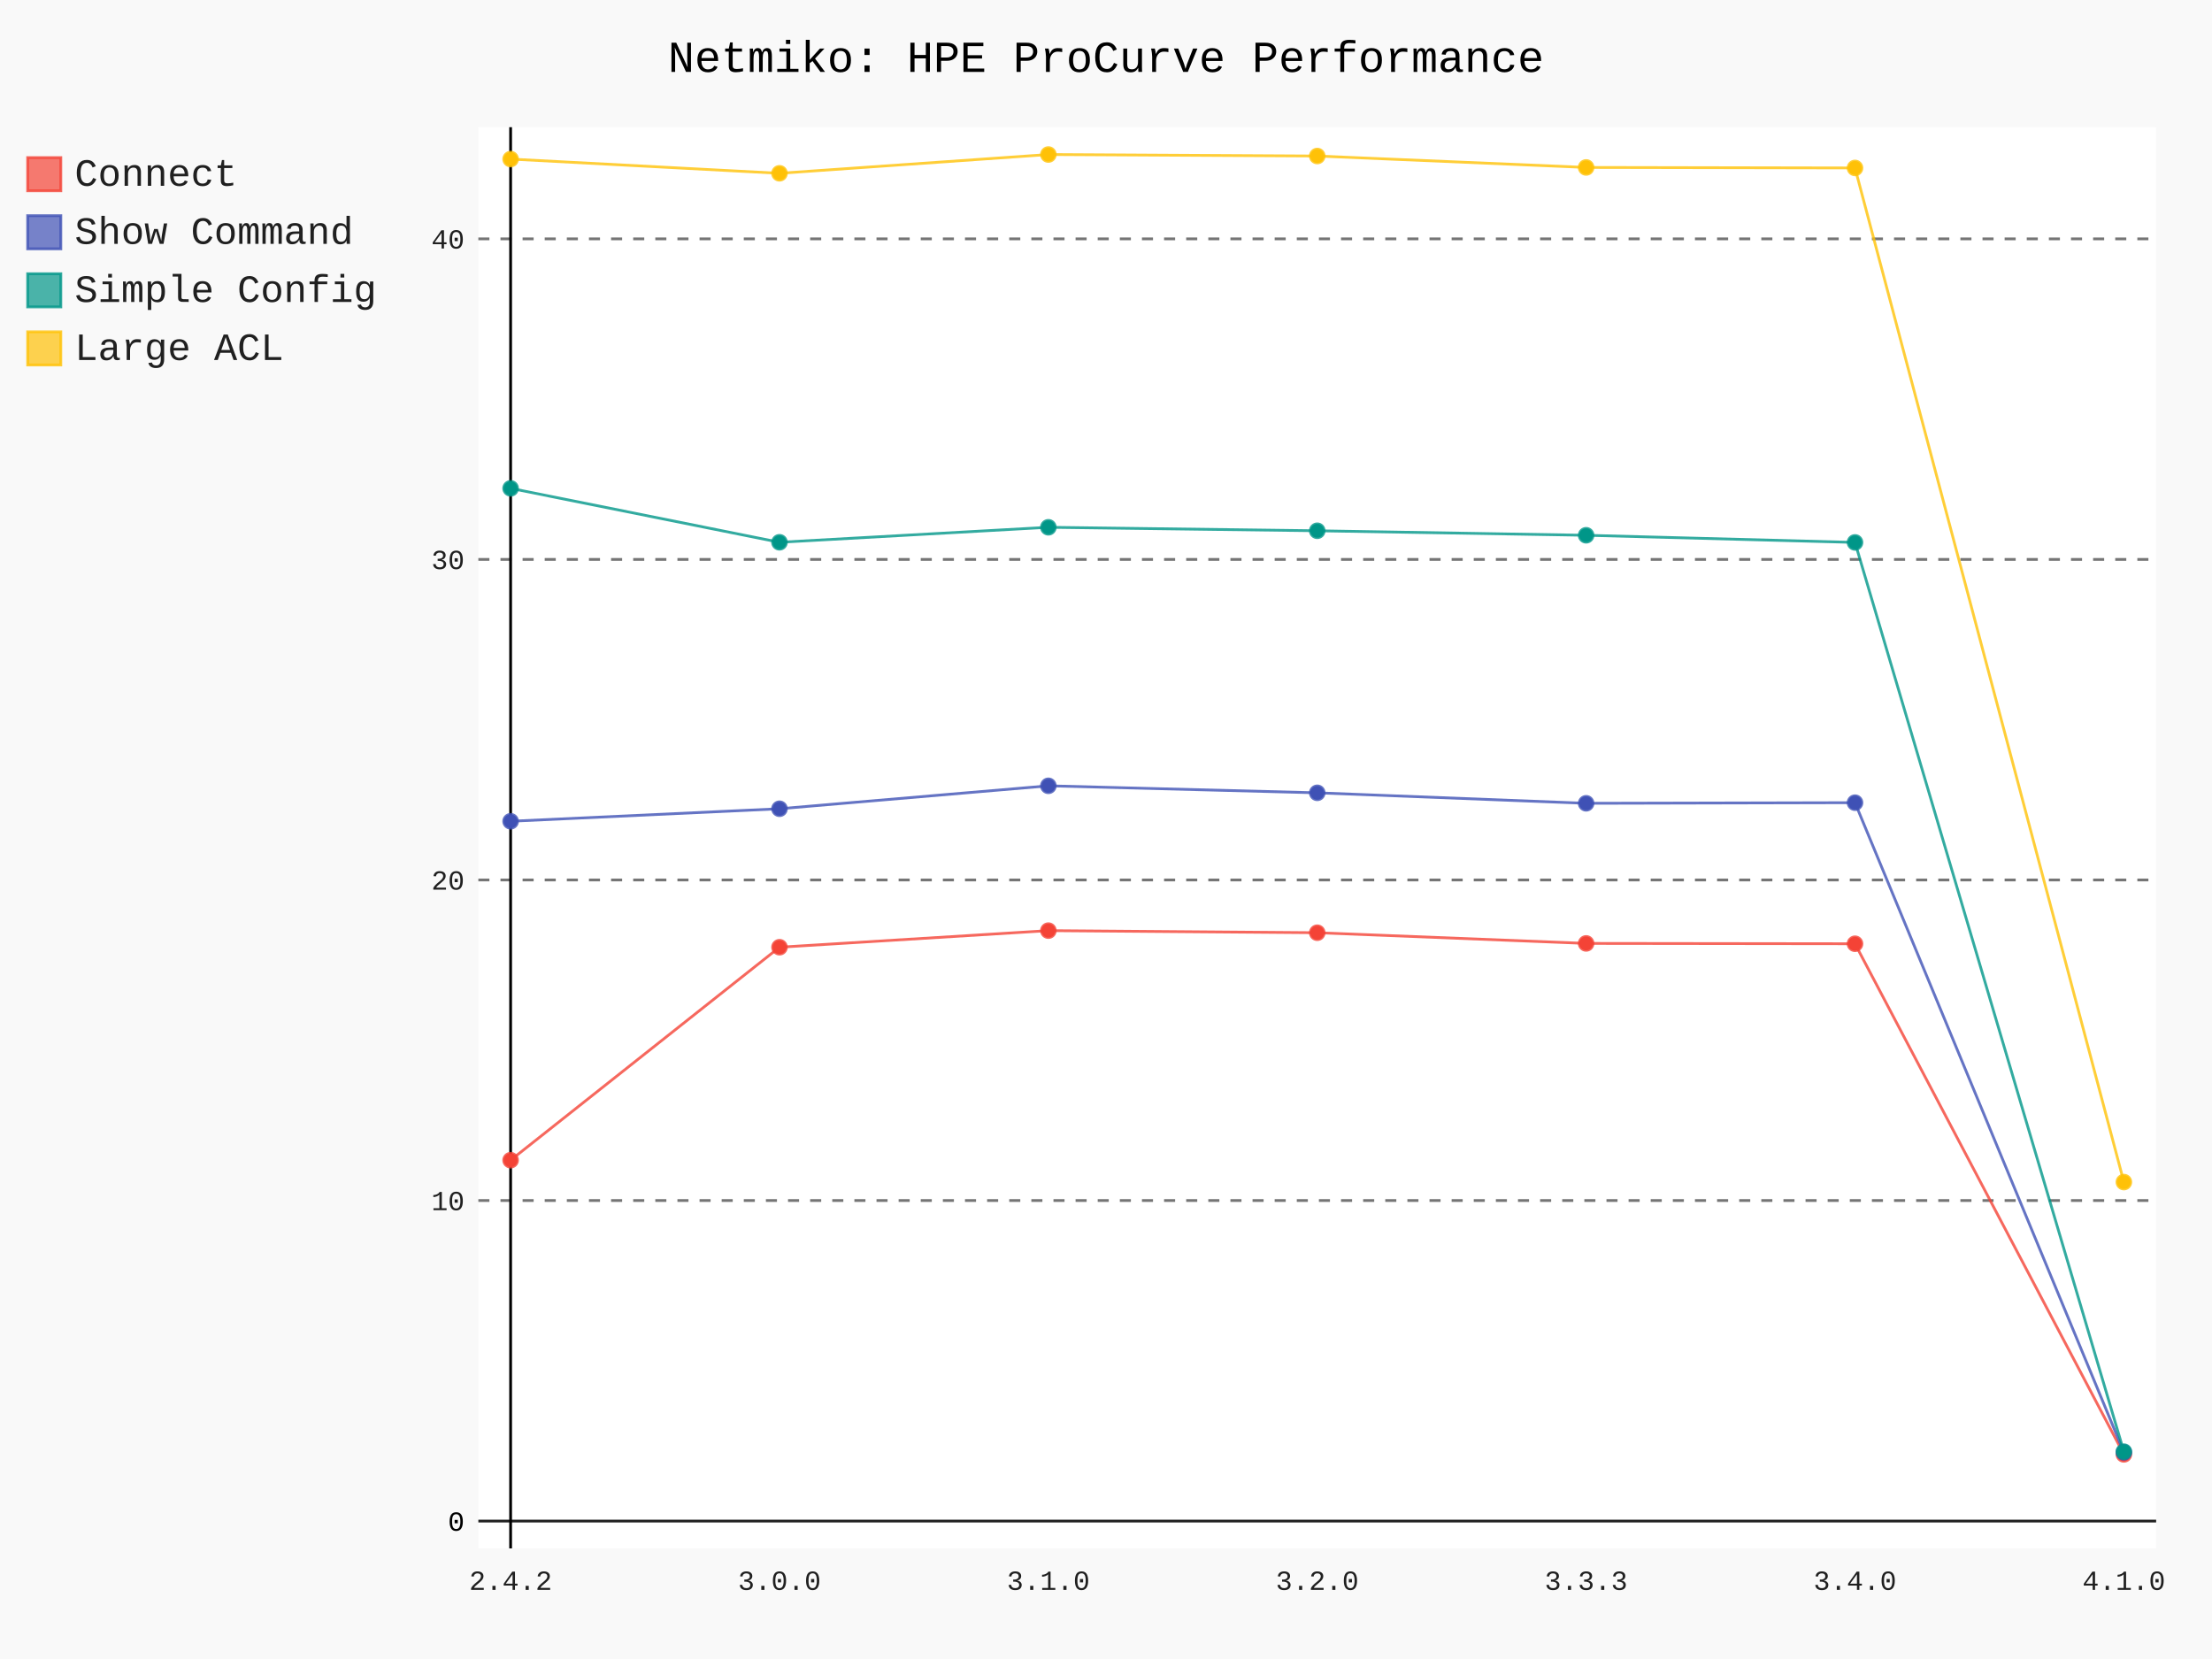
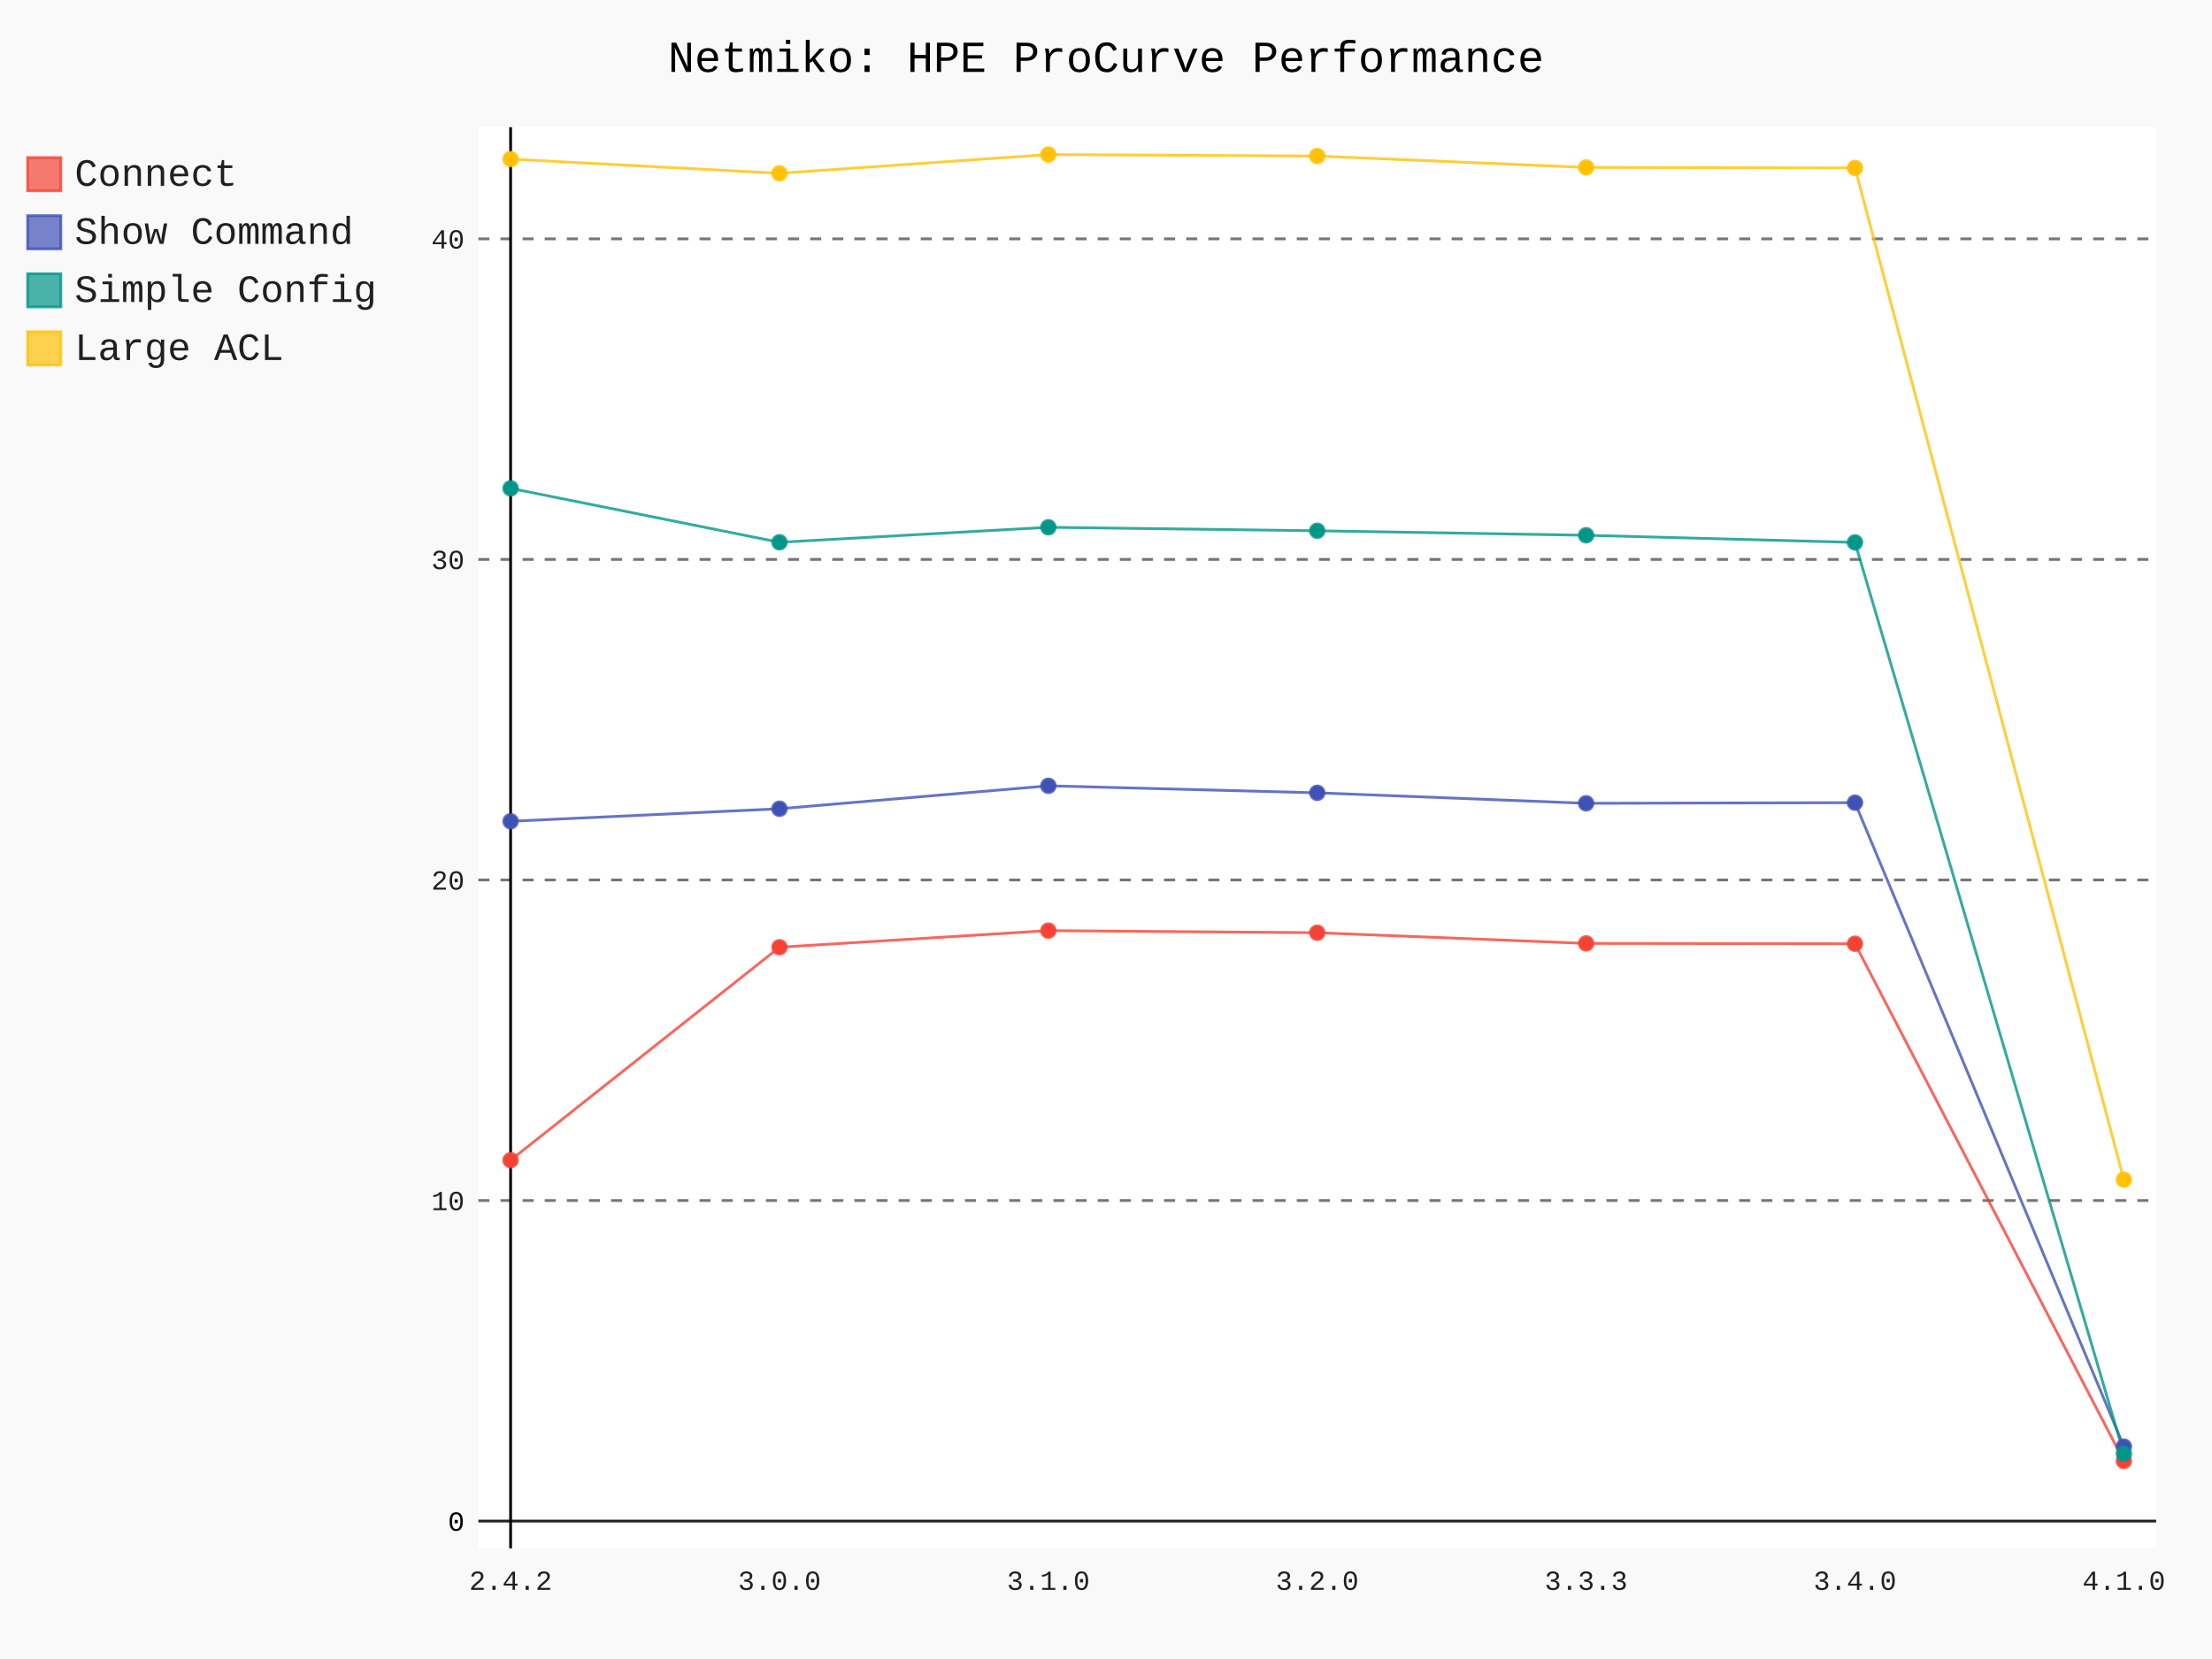
- <svg xmlns="http://www.w3.org/2000/svg" id="chart-1e7733dc-c5fd-4683-81fc-086d71818ce9" class="pygal-chart" viewBox="0 0 800 600">
+ <svg xmlns="http://www.w3.org/2000/svg" id="chart-1cfe30af-9e07-4f5e-bda3-8718ce666fdd" class="pygal-chart" viewBox="0 0 800 600">
  <defs>
-     <style type="text/css">#chart-1e7733dc-c5fd-4683-81fc-086d71818ce9{-webkit-user-select:none;-webkit-font-smoothing:antialiased;font-family:Consolas,"Liberation Mono",Menlo,Courier,monospace}#chart-1e7733dc-c5fd-4683-81fc-086d71818ce9 .title{font-family:Consolas,"Liberation Mono",Menlo,Courier,monospace;font-size:16px}#chart-1e7733dc-c5fd-4683-81fc-086d71818ce9 .legends .legend text{font-family:Consolas,"Liberation Mono",Menlo,Courier,monospace;font-size:14px}#chart-1e7733dc-c5fd-4683-81fc-086d71818ce9 .axis text{font-family:Consolas,"Liberation Mono",Menlo,Courier,monospace;font-size:10px}#chart-1e7733dc-c5fd-4683-81fc-086d71818ce9 .axis text.major{font-family:Consolas,"Liberation Mono",Menlo,Courier,monospace;font-size:10px}#chart-1e7733dc-c5fd-4683-81fc-086d71818ce9 .text-overlay text.value{font-family:Consolas,"Liberation Mono",Menlo,Courier,monospace;font-size:16px}#chart-1e7733dc-c5fd-4683-81fc-086d71818ce9 .text-overlay text.label{font-family:Consolas,"Liberation Mono",Menlo,Courier,monospace;font-size:10px}#chart-1e7733dc-c5fd-4683-81fc-086d71818ce9 .tooltip{font-family:Consolas,"Liberation Mono",Menlo,Courier,monospace;font-size:14px}#chart-1e7733dc-c5fd-4683-81fc-086d71818ce9 text.no_data{font-family:Consolas,"Liberation Mono",Menlo,Courier,monospace;font-size:64px}
- #chart-1e7733dc-c5fd-4683-81fc-086d71818ce9{background-color:rgba(249,249,249,1)}#chart-1e7733dc-c5fd-4683-81fc-086d71818ce9 path,#chart-1e7733dc-c5fd-4683-81fc-086d71818ce9 line,#chart-1e7733dc-c5fd-4683-81fc-086d71818ce9 rect,#chart-1e7733dc-c5fd-4683-81fc-086d71818ce9 circle{-webkit-transition:150ms;-moz-transition:150ms;transition:150ms}#chart-1e7733dc-c5fd-4683-81fc-086d71818ce9 .graph &gt; .background{fill:rgba(249,249,249,1)}#chart-1e7733dc-c5fd-4683-81fc-086d71818ce9 .plot &gt; .background{fill:rgba(255,255,255,1)}#chart-1e7733dc-c5fd-4683-81fc-086d71818ce9 .graph{fill:rgba(0,0,0,.87)}#chart-1e7733dc-c5fd-4683-81fc-086d71818ce9 text.no_data{fill:rgba(0,0,0,1)}#chart-1e7733dc-c5fd-4683-81fc-086d71818ce9 .title{fill:rgba(0,0,0,1)}#chart-1e7733dc-c5fd-4683-81fc-086d71818ce9 .legends .legend text{fill:rgba(0,0,0,.87)}#chart-1e7733dc-c5fd-4683-81fc-086d71818ce9 .legends .legend:hover text{fill:rgba(0,0,0,1)}#chart-1e7733dc-c5fd-4683-81fc-086d71818ce9 .axis .line{stroke:rgba(0,0,0,1)}#chart-1e7733dc-c5fd-4683-81fc-086d71818ce9 .axis .guide.line{stroke:rgba(0,0,0,.54)}#chart-1e7733dc-c5fd-4683-81fc-086d71818ce9 .axis .major.line{stroke:rgba(0,0,0,.87)}#chart-1e7733dc-c5fd-4683-81fc-086d71818ce9 .axis text.major{fill:rgba(0,0,0,1)}#chart-1e7733dc-c5fd-4683-81fc-086d71818ce9 .axis.y .guides:hover .guide.line,#chart-1e7733dc-c5fd-4683-81fc-086d71818ce9 .line-graph .axis.x .guides:hover .guide.line,#chart-1e7733dc-c5fd-4683-81fc-086d71818ce9 .stackedline-graph .axis.x .guides:hover .guide.line,#chart-1e7733dc-c5fd-4683-81fc-086d71818ce9 .xy-graph .axis.x .guides:hover .guide.line{stroke:rgba(0,0,0,1)}#chart-1e7733dc-c5fd-4683-81fc-086d71818ce9 .axis .guides:hover text{fill:rgba(0,0,0,1)}#chart-1e7733dc-c5fd-4683-81fc-086d71818ce9 .reactive{fill-opacity:.7;stroke-opacity:.8}#chart-1e7733dc-c5fd-4683-81fc-086d71818ce9 .ci{stroke:rgba(0,0,0,.87)}#chart-1e7733dc-c5fd-4683-81fc-086d71818ce9 .reactive.active,#chart-1e7733dc-c5fd-4683-81fc-086d71818ce9 .active .reactive{fill-opacity:.8;stroke-opacity:.9;stroke-width:4}#chart-1e7733dc-c5fd-4683-81fc-086d71818ce9 .ci .reactive.active{stroke-width:1.5}#chart-1e7733dc-c5fd-4683-81fc-086d71818ce9 .series text{fill:rgba(0,0,0,1)}#chart-1e7733dc-c5fd-4683-81fc-086d71818ce9 .tooltip rect{fill:rgba(255,255,255,1);stroke:rgba(0,0,0,1);-webkit-transition:opacity 150ms;-moz-transition:opacity 150ms;transition:opacity 150ms}#chart-1e7733dc-c5fd-4683-81fc-086d71818ce9 .tooltip .label{fill:rgba(0,0,0,.87)}#chart-1e7733dc-c5fd-4683-81fc-086d71818ce9 .tooltip .label{fill:rgba(0,0,0,.87)}#chart-1e7733dc-c5fd-4683-81fc-086d71818ce9 .tooltip .legend{font-size:.8em;fill:rgba(0,0,0,.54)}#chart-1e7733dc-c5fd-4683-81fc-086d71818ce9 .tooltip .x_label{font-size:.6em;fill:rgba(0,0,0,1)}#chart-1e7733dc-c5fd-4683-81fc-086d71818ce9 .tooltip .xlink{font-size:.5em;text-decoration:underline}#chart-1e7733dc-c5fd-4683-81fc-086d71818ce9 .tooltip .value{font-size:1.5em}#chart-1e7733dc-c5fd-4683-81fc-086d71818ce9 .bound{font-size:.5em}#chart-1e7733dc-c5fd-4683-81fc-086d71818ce9 .max-value{font-size:.75em;fill:rgba(0,0,0,.54)}#chart-1e7733dc-c5fd-4683-81fc-086d71818ce9 .map-element{fill:rgba(255,255,255,1);stroke:rgba(0,0,0,.54) !important}#chart-1e7733dc-c5fd-4683-81fc-086d71818ce9 .map-element .reactive{fill-opacity:inherit;stroke-opacity:inherit}#chart-1e7733dc-c5fd-4683-81fc-086d71818ce9 .color-0,#chart-1e7733dc-c5fd-4683-81fc-086d71818ce9 .color-0 a:visited{stroke:#F44336;fill:#F44336}#chart-1e7733dc-c5fd-4683-81fc-086d71818ce9 .color-1,#chart-1e7733dc-c5fd-4683-81fc-086d71818ce9 .color-1 a:visited{stroke:#3F51B5;fill:#3F51B5}#chart-1e7733dc-c5fd-4683-81fc-086d71818ce9 .color-2,#chart-1e7733dc-c5fd-4683-81fc-086d71818ce9 .color-2 a:visited{stroke:#009688;fill:#009688}#chart-1e7733dc-c5fd-4683-81fc-086d71818ce9 .color-3,#chart-1e7733dc-c5fd-4683-81fc-086d71818ce9 .color-3 a:visited{stroke:#FFC107;fill:#FFC107}#chart-1e7733dc-c5fd-4683-81fc-086d71818ce9 .text-overlay .color-0 text{fill:black}#chart-1e7733dc-c5fd-4683-81fc-086d71818ce9 .text-overlay .color-1 text{fill:black}#chart-1e7733dc-c5fd-4683-81fc-086d71818ce9 .text-overlay .color-2 text{fill:black}#chart-1e7733dc-c5fd-4683-81fc-086d71818ce9 .text-overlay .color-3 text{fill:black}
- #chart-1e7733dc-c5fd-4683-81fc-086d71818ce9 text.no_data{text-anchor:middle}#chart-1e7733dc-c5fd-4683-81fc-086d71818ce9 .guide.line{fill:none}#chart-1e7733dc-c5fd-4683-81fc-086d71818ce9 .centered{text-anchor:middle}#chart-1e7733dc-c5fd-4683-81fc-086d71818ce9 .title{text-anchor:middle}#chart-1e7733dc-c5fd-4683-81fc-086d71818ce9 .legends .legend text{fill-opacity:1}#chart-1e7733dc-c5fd-4683-81fc-086d71818ce9 .axis.x text{text-anchor:middle}#chart-1e7733dc-c5fd-4683-81fc-086d71818ce9 .axis.x:not(.web) text[transform]{text-anchor:start}#chart-1e7733dc-c5fd-4683-81fc-086d71818ce9 .axis.x:not(.web) text[transform].backwards{text-anchor:end}#chart-1e7733dc-c5fd-4683-81fc-086d71818ce9 .axis.y text{text-anchor:end}#chart-1e7733dc-c5fd-4683-81fc-086d71818ce9 .axis.y text[transform].backwards{text-anchor:start}#chart-1e7733dc-c5fd-4683-81fc-086d71818ce9 .axis.y2 text{text-anchor:start}#chart-1e7733dc-c5fd-4683-81fc-086d71818ce9 .axis.y2 text[transform].backwards{text-anchor:end}#chart-1e7733dc-c5fd-4683-81fc-086d71818ce9 .axis .guide.line{stroke-dasharray:4,4}#chart-1e7733dc-c5fd-4683-81fc-086d71818ce9 .axis .major.guide.line{stroke-dasharray:6,6}#chart-1e7733dc-c5fd-4683-81fc-086d71818ce9 .horizontal .axis.y .guide.line,#chart-1e7733dc-c5fd-4683-81fc-086d71818ce9 .horizontal .axis.y2 .guide.line,#chart-1e7733dc-c5fd-4683-81fc-086d71818ce9 .vertical .axis.x .guide.line{opacity:0}#chart-1e7733dc-c5fd-4683-81fc-086d71818ce9 .horizontal .axis.always_show .guide.line,#chart-1e7733dc-c5fd-4683-81fc-086d71818ce9 .vertical .axis.always_show .guide.line{opacity:1 !important}#chart-1e7733dc-c5fd-4683-81fc-086d71818ce9 .axis.y .guides:hover .guide.line,#chart-1e7733dc-c5fd-4683-81fc-086d71818ce9 .axis.y2 .guides:hover .guide.line,#chart-1e7733dc-c5fd-4683-81fc-086d71818ce9 .axis.x .guides:hover .guide.line{opacity:1}#chart-1e7733dc-c5fd-4683-81fc-086d71818ce9 .axis .guides:hover text{opacity:1}#chart-1e7733dc-c5fd-4683-81fc-086d71818ce9 .nofill{fill:none}#chart-1e7733dc-c5fd-4683-81fc-086d71818ce9 .subtle-fill{fill-opacity:.2}#chart-1e7733dc-c5fd-4683-81fc-086d71818ce9 .dot{stroke-width:1px;fill-opacity:1}#chart-1e7733dc-c5fd-4683-81fc-086d71818ce9 .dot.active{stroke-width:5px}#chart-1e7733dc-c5fd-4683-81fc-086d71818ce9 .dot.negative{fill:transparent}#chart-1e7733dc-c5fd-4683-81fc-086d71818ce9 text,#chart-1e7733dc-c5fd-4683-81fc-086d71818ce9 tspan{stroke:none !important}#chart-1e7733dc-c5fd-4683-81fc-086d71818ce9 .series text.active{opacity:1}#chart-1e7733dc-c5fd-4683-81fc-086d71818ce9 .tooltip rect{fill-opacity:.95;stroke-width:.5}#chart-1e7733dc-c5fd-4683-81fc-086d71818ce9 .tooltip text{fill-opacity:1}#chart-1e7733dc-c5fd-4683-81fc-086d71818ce9 .showable{visibility:hidden}#chart-1e7733dc-c5fd-4683-81fc-086d71818ce9 .showable.shown{visibility:visible}#chart-1e7733dc-c5fd-4683-81fc-086d71818ce9 .gauge-background{fill:rgba(229,229,229,1);stroke:none}#chart-1e7733dc-c5fd-4683-81fc-086d71818ce9 .bg-lines{stroke:rgba(249,249,249,1);stroke-width:2px}</style>
+     <style type="text/css">#chart-1cfe30af-9e07-4f5e-bda3-8718ce666fdd{-webkit-user-select:none;-webkit-font-smoothing:antialiased;font-family:Consolas,"Liberation Mono",Menlo,Courier,monospace}#chart-1cfe30af-9e07-4f5e-bda3-8718ce666fdd .title{font-family:Consolas,"Liberation Mono",Menlo,Courier,monospace;font-size:16px}#chart-1cfe30af-9e07-4f5e-bda3-8718ce666fdd .legends .legend text{font-family:Consolas,"Liberation Mono",Menlo,Courier,monospace;font-size:14px}#chart-1cfe30af-9e07-4f5e-bda3-8718ce666fdd .axis text{font-family:Consolas,"Liberation Mono",Menlo,Courier,monospace;font-size:10px}#chart-1cfe30af-9e07-4f5e-bda3-8718ce666fdd .axis text.major{font-family:Consolas,"Liberation Mono",Menlo,Courier,monospace;font-size:10px}#chart-1cfe30af-9e07-4f5e-bda3-8718ce666fdd .text-overlay text.value{font-family:Consolas,"Liberation Mono",Menlo,Courier,monospace;font-size:16px}#chart-1cfe30af-9e07-4f5e-bda3-8718ce666fdd .text-overlay text.label{font-family:Consolas,"Liberation Mono",Menlo,Courier,monospace;font-size:10px}#chart-1cfe30af-9e07-4f5e-bda3-8718ce666fdd .tooltip{font-family:Consolas,"Liberation Mono",Menlo,Courier,monospace;font-size:14px}#chart-1cfe30af-9e07-4f5e-bda3-8718ce666fdd text.no_data{font-family:Consolas,"Liberation Mono",Menlo,Courier,monospace;font-size:64px}
+ #chart-1cfe30af-9e07-4f5e-bda3-8718ce666fdd{background-color:rgba(249,249,249,1)}#chart-1cfe30af-9e07-4f5e-bda3-8718ce666fdd path,#chart-1cfe30af-9e07-4f5e-bda3-8718ce666fdd line,#chart-1cfe30af-9e07-4f5e-bda3-8718ce666fdd rect,#chart-1cfe30af-9e07-4f5e-bda3-8718ce666fdd circle{-webkit-transition:150ms;-moz-transition:150ms;transition:150ms}#chart-1cfe30af-9e07-4f5e-bda3-8718ce666fdd .graph &gt; .background{fill:rgba(249,249,249,1)}#chart-1cfe30af-9e07-4f5e-bda3-8718ce666fdd .plot &gt; .background{fill:rgba(255,255,255,1)}#chart-1cfe30af-9e07-4f5e-bda3-8718ce666fdd .graph{fill:rgba(0,0,0,.87)}#chart-1cfe30af-9e07-4f5e-bda3-8718ce666fdd text.no_data{fill:rgba(0,0,0,1)}#chart-1cfe30af-9e07-4f5e-bda3-8718ce666fdd .title{fill:rgba(0,0,0,1)}#chart-1cfe30af-9e07-4f5e-bda3-8718ce666fdd .legends .legend text{fill:rgba(0,0,0,.87)}#chart-1cfe30af-9e07-4f5e-bda3-8718ce666fdd .legends .legend:hover text{fill:rgba(0,0,0,1)}#chart-1cfe30af-9e07-4f5e-bda3-8718ce666fdd .axis .line{stroke:rgba(0,0,0,1)}#chart-1cfe30af-9e07-4f5e-bda3-8718ce666fdd .axis .guide.line{stroke:rgba(0,0,0,.54)}#chart-1cfe30af-9e07-4f5e-bda3-8718ce666fdd .axis .major.line{stroke:rgba(0,0,0,.87)}#chart-1cfe30af-9e07-4f5e-bda3-8718ce666fdd .axis text.major{fill:rgba(0,0,0,1)}#chart-1cfe30af-9e07-4f5e-bda3-8718ce666fdd .axis.y .guides:hover .guide.line,#chart-1cfe30af-9e07-4f5e-bda3-8718ce666fdd .line-graph .axis.x .guides:hover .guide.line,#chart-1cfe30af-9e07-4f5e-bda3-8718ce666fdd .stackedline-graph .axis.x .guides:hover .guide.line,#chart-1cfe30af-9e07-4f5e-bda3-8718ce666fdd .xy-graph .axis.x .guides:hover .guide.line{stroke:rgba(0,0,0,1)}#chart-1cfe30af-9e07-4f5e-bda3-8718ce666fdd .axis .guides:hover text{fill:rgba(0,0,0,1)}#chart-1cfe30af-9e07-4f5e-bda3-8718ce666fdd .reactive{fill-opacity:.7;stroke-opacity:.8}#chart-1cfe30af-9e07-4f5e-bda3-8718ce666fdd .ci{stroke:rgba(0,0,0,.87)}#chart-1cfe30af-9e07-4f5e-bda3-8718ce666fdd .reactive.active,#chart-1cfe30af-9e07-4f5e-bda3-8718ce666fdd .active .reactive{fill-opacity:.8;stroke-opacity:.9;stroke-width:4}#chart-1cfe30af-9e07-4f5e-bda3-8718ce666fdd .ci .reactive.active{stroke-width:1.5}#chart-1cfe30af-9e07-4f5e-bda3-8718ce666fdd .series text{fill:rgba(0,0,0,1)}#chart-1cfe30af-9e07-4f5e-bda3-8718ce666fdd .tooltip rect{fill:rgba(255,255,255,1);stroke:rgba(0,0,0,1);-webkit-transition:opacity 150ms;-moz-transition:opacity 150ms;transition:opacity 150ms}#chart-1cfe30af-9e07-4f5e-bda3-8718ce666fdd .tooltip .label{fill:rgba(0,0,0,.87)}#chart-1cfe30af-9e07-4f5e-bda3-8718ce666fdd .tooltip .label{fill:rgba(0,0,0,.87)}#chart-1cfe30af-9e07-4f5e-bda3-8718ce666fdd .tooltip .legend{font-size:.8em;fill:rgba(0,0,0,.54)}#chart-1cfe30af-9e07-4f5e-bda3-8718ce666fdd .tooltip .x_label{font-size:.6em;fill:rgba(0,0,0,1)}#chart-1cfe30af-9e07-4f5e-bda3-8718ce666fdd .tooltip .xlink{font-size:.5em;text-decoration:underline}#chart-1cfe30af-9e07-4f5e-bda3-8718ce666fdd .tooltip .value{font-size:1.5em}#chart-1cfe30af-9e07-4f5e-bda3-8718ce666fdd .bound{font-size:.5em}#chart-1cfe30af-9e07-4f5e-bda3-8718ce666fdd .max-value{font-size:.75em;fill:rgba(0,0,0,.54)}#chart-1cfe30af-9e07-4f5e-bda3-8718ce666fdd .map-element{fill:rgba(255,255,255,1);stroke:rgba(0,0,0,.54) !important}#chart-1cfe30af-9e07-4f5e-bda3-8718ce666fdd .map-element .reactive{fill-opacity:inherit;stroke-opacity:inherit}#chart-1cfe30af-9e07-4f5e-bda3-8718ce666fdd .color-0,#chart-1cfe30af-9e07-4f5e-bda3-8718ce666fdd .color-0 a:visited{stroke:#F44336;fill:#F44336}#chart-1cfe30af-9e07-4f5e-bda3-8718ce666fdd .color-1,#chart-1cfe30af-9e07-4f5e-bda3-8718ce666fdd .color-1 a:visited{stroke:#3F51B5;fill:#3F51B5}#chart-1cfe30af-9e07-4f5e-bda3-8718ce666fdd .color-2,#chart-1cfe30af-9e07-4f5e-bda3-8718ce666fdd .color-2 a:visited{stroke:#009688;fill:#009688}#chart-1cfe30af-9e07-4f5e-bda3-8718ce666fdd .color-3,#chart-1cfe30af-9e07-4f5e-bda3-8718ce666fdd .color-3 a:visited{stroke:#FFC107;fill:#FFC107}#chart-1cfe30af-9e07-4f5e-bda3-8718ce666fdd .text-overlay .color-0 text{fill:black}#chart-1cfe30af-9e07-4f5e-bda3-8718ce666fdd .text-overlay .color-1 text{fill:black}#chart-1cfe30af-9e07-4f5e-bda3-8718ce666fdd .text-overlay .color-2 text{fill:black}#chart-1cfe30af-9e07-4f5e-bda3-8718ce666fdd .text-overlay .color-3 text{fill:black}
+ #chart-1cfe30af-9e07-4f5e-bda3-8718ce666fdd text.no_data{text-anchor:middle}#chart-1cfe30af-9e07-4f5e-bda3-8718ce666fdd .guide.line{fill:none}#chart-1cfe30af-9e07-4f5e-bda3-8718ce666fdd .centered{text-anchor:middle}#chart-1cfe30af-9e07-4f5e-bda3-8718ce666fdd .title{text-anchor:middle}#chart-1cfe30af-9e07-4f5e-bda3-8718ce666fdd .legends .legend text{fill-opacity:1}#chart-1cfe30af-9e07-4f5e-bda3-8718ce666fdd .axis.x text{text-anchor:middle}#chart-1cfe30af-9e07-4f5e-bda3-8718ce666fdd .axis.x:not(.web) text[transform]{text-anchor:start}#chart-1cfe30af-9e07-4f5e-bda3-8718ce666fdd .axis.x:not(.web) text[transform].backwards{text-anchor:end}#chart-1cfe30af-9e07-4f5e-bda3-8718ce666fdd .axis.y text{text-anchor:end}#chart-1cfe30af-9e07-4f5e-bda3-8718ce666fdd .axis.y text[transform].backwards{text-anchor:start}#chart-1cfe30af-9e07-4f5e-bda3-8718ce666fdd .axis.y2 text{text-anchor:start}#chart-1cfe30af-9e07-4f5e-bda3-8718ce666fdd .axis.y2 text[transform].backwards{text-anchor:end}#chart-1cfe30af-9e07-4f5e-bda3-8718ce666fdd .axis .guide.line{stroke-dasharray:4,4}#chart-1cfe30af-9e07-4f5e-bda3-8718ce666fdd .axis .major.guide.line{stroke-dasharray:6,6}#chart-1cfe30af-9e07-4f5e-bda3-8718ce666fdd .horizontal .axis.y .guide.line,#chart-1cfe30af-9e07-4f5e-bda3-8718ce666fdd .horizontal .axis.y2 .guide.line,#chart-1cfe30af-9e07-4f5e-bda3-8718ce666fdd .vertical .axis.x .guide.line{opacity:0}#chart-1cfe30af-9e07-4f5e-bda3-8718ce666fdd .horizontal .axis.always_show .guide.line,#chart-1cfe30af-9e07-4f5e-bda3-8718ce666fdd .vertical .axis.always_show .guide.line{opacity:1 !important}#chart-1cfe30af-9e07-4f5e-bda3-8718ce666fdd .axis.y .guides:hover .guide.line,#chart-1cfe30af-9e07-4f5e-bda3-8718ce666fdd .axis.y2 .guides:hover .guide.line,#chart-1cfe30af-9e07-4f5e-bda3-8718ce666fdd .axis.x .guides:hover .guide.line{opacity:1}#chart-1cfe30af-9e07-4f5e-bda3-8718ce666fdd .axis .guides:hover text{opacity:1}#chart-1cfe30af-9e07-4f5e-bda3-8718ce666fdd .nofill{fill:none}#chart-1cfe30af-9e07-4f5e-bda3-8718ce666fdd .subtle-fill{fill-opacity:.2}#chart-1cfe30af-9e07-4f5e-bda3-8718ce666fdd .dot{stroke-width:1px;fill-opacity:1}#chart-1cfe30af-9e07-4f5e-bda3-8718ce666fdd .dot.active{stroke-width:5px}#chart-1cfe30af-9e07-4f5e-bda3-8718ce666fdd .dot.negative{fill:transparent}#chart-1cfe30af-9e07-4f5e-bda3-8718ce666fdd text,#chart-1cfe30af-9e07-4f5e-bda3-8718ce666fdd tspan{stroke:none !important}#chart-1cfe30af-9e07-4f5e-bda3-8718ce666fdd .series text.active{opacity:1}#chart-1cfe30af-9e07-4f5e-bda3-8718ce666fdd .tooltip rect{fill-opacity:.95;stroke-width:.5}#chart-1cfe30af-9e07-4f5e-bda3-8718ce666fdd .tooltip text{fill-opacity:1}#chart-1cfe30af-9e07-4f5e-bda3-8718ce666fdd .showable{visibility:hidden}#chart-1cfe30af-9e07-4f5e-bda3-8718ce666fdd .showable.shown{visibility:visible}#chart-1cfe30af-9e07-4f5e-bda3-8718ce666fdd .gauge-background{fill:rgba(229,229,229,1);stroke:none}#chart-1cfe30af-9e07-4f5e-bda3-8718ce666fdd .bg-lines{stroke:rgba(249,249,249,1);stroke-width:2px}</style>
  </defs>
  <g class="graph line-graph vertical">
    <rect x="0" y="0" width="800" height="600" class="background" />
    <g transform="translate(173, 46)" class="plot">
      <rect x="0" y="0" width="606.8" height="514" class="background" />
      <g class="axis y always_show">
        <g class="guides">
          <path d="M0 504.115 h606.8" class="axis major line" />
          <text x="-5" y="507.615" class="major">0</text>
        </g>
        <g class="guides">
          <path d="M0 388.183 h606.8" class="guide line" />
          <text x="-5" y="391.683" class="">10</text>
        </g>
        <g class="guides">
          <path d="M0 272.251 h606.8" class="guide line" />
          <text x="-5" y="275.751" class="">20</text>
        </g>
        <g class="guides">
          <path d="M0 156.319 h606.8" class="guide line" />
          <text x="-5" y="159.819" class="">30</text>
        </g>
        <g class="guides">
          <path d="M0 40.386 h606.8" class="guide line" />
          <text x="-5" y="43.886" class="">40</text>
        </g>
      </g>
      <g class="axis x">
        <g class="guides">
          <path d="M11.669 0 v514" class="line" />
          <text x="11.669" y="529.0" class="">2.4.2</text>
        </g>
        <g class="guides">
          <path d="M108.913 0 v514" class="guide line" />
          <text x="108.913" y="529.0" class="">3.0.0</text>
        </g>
        <g class="guides">
          <path d="M206.156 0 v514" class="guide line" />
          <text x="206.156" y="529.0" class="">3.1.0</text>
        </g>
        <g class="guides">
          <path d="M303.4 0 v514" class="guide line" />
          <text x="303.4" y="529.0" class="">3.2.0</text>
        </g>
        <g class="guides">
          <path d="M400.644 0 v514" class="guide line" />
          <text x="400.644" y="529.0" class="">3.3.3</text>
        </g>
        <g class="guides">
          <path d="M497.887 0 v514" class="guide line" />
          <text x="497.887" y="529.0" class="">3.4.0</text>
        </g>
        <g class="guides">
          <path d="M595.131 0 v514" class="guide line" />
          <text x="595.131" y="529.0" class="">4.1.0</text>
        </g>
      </g>
      <g class="series serie-0 color-0">
-         <path d="M11.669 373.596 L108.913 296.576 206.156 290.576 303.4 291.333 400.644 295.197 497.887 295.321 595.131 479.993" class="line reactive nofill" />
+         <path d="M11.669 373.596 L108.913 296.576 206.156 290.576 303.4 291.333 400.644 295.197 497.887 295.321 595.131 482.392" class="line reactive nofill" />
      </g>
      <g class="series serie-1 color-1">
-         <path d="M11.669 251.022 L108.913 246.496 206.156 238.201 303.4 240.735 400.644 244.524 497.887 244.303 595.131 479.268" class="line reactive nofill" />
+         <path d="M11.669 251.022 L108.913 246.496 206.156 238.201 303.4 240.735 400.644 244.524 497.887 244.303 595.131 477.193" class="line reactive nofill" />
      </g>
      <g class="series serie-2 color-2">
-         <path d="M11.669 130.619 L108.913 150.125 206.156 144.701 303.4 145.961 400.644 147.59 497.887 150.175 595.131 479.015" class="line reactive nofill" />
+         <path d="M11.669 130.619 L108.913 150.125 206.156 144.701 303.4 145.961 400.644 147.59 497.887 150.175 595.131 479.772" class="line reactive nofill" />
      </g>
      <g class="series serie-3 color-3">
-         <path d="M11.669 11.531 L108.913 16.677 206.156 9.885 303.4 10.428 400.644 14.557 497.887 14.743 595.131 381.512" class="line reactive nofill" />
+         <path d="M11.669 11.531 L108.913 16.677 206.156 9.885 303.4 10.428 400.644 14.557 497.887 14.743 595.131 380.657" class="line reactive nofill" />
      </g>
    </g>
    <g class="titles">
      <text x="400.0" y="26" class="title plot_title">Netmiko: HPE ProCurve Performance</text>
    </g>
    <g transform="translate(173, 46)" class="plot overlay">
      <g class="series serie-0 color-0">
        <g class="dots">
          <circle cx="11.669" cy="373.596" r="2.5" class="dot reactive tooltip-trigger" />
        </g>
        <g class="dots">
          <circle cx="108.913" cy="296.576" r="2.5" class="dot reactive tooltip-trigger" />
        </g>
        <g class="dots">
          <circle cx="206.156" cy="290.576" r="2.5" class="dot reactive tooltip-trigger" />
        </g>
        <g class="dots">
          <circle cx="303.4" cy="291.333" r="2.5" class="dot reactive tooltip-trigger" />
        </g>
        <g class="dots">
          <circle cx="400.644" cy="295.197" r="2.5" class="dot reactive tooltip-trigger" />
        </g>
        <g class="dots">
          <circle cx="497.887" cy="295.321" r="2.5" class="dot reactive tooltip-trigger" />
        </g>
        <g class="dots">
-           <circle cx="595.131" cy="479.993" r="2.5" class="dot reactive tooltip-trigger" />
+           <circle cx="595.131" cy="482.392" r="2.5" class="dot reactive tooltip-trigger" />
        </g>
      </g>
      <g class="series serie-1 color-1">
        <g class="dots">
          <circle cx="11.669" cy="251.022" r="2.5" class="dot reactive tooltip-trigger" />
        </g>
        <g class="dots">
          <circle cx="108.913" cy="246.496" r="2.5" class="dot reactive tooltip-trigger" />
        </g>
        <g class="dots">
          <circle cx="206.156" cy="238.201" r="2.5" class="dot reactive tooltip-trigger" />
        </g>
        <g class="dots">
          <circle cx="303.4" cy="240.735" r="2.5" class="dot reactive tooltip-trigger" />
        </g>
        <g class="dots">
          <circle cx="400.644" cy="244.524" r="2.5" class="dot reactive tooltip-trigger" />
        </g>
        <g class="dots">
          <circle cx="497.887" cy="244.303" r="2.5" class="dot reactive tooltip-trigger" />
        </g>
        <g class="dots">
-           <circle cx="595.131" cy="479.268" r="2.5" class="dot reactive tooltip-trigger" />
+           <circle cx="595.131" cy="477.193" r="2.5" class="dot reactive tooltip-trigger" />
        </g>
      </g>
      <g class="series serie-2 color-2">
        <g class="dots">
          <circle cx="11.669" cy="130.619" r="2.5" class="dot reactive tooltip-trigger" />
        </g>
        <g class="dots">
          <circle cx="108.913" cy="150.125" r="2.5" class="dot reactive tooltip-trigger" />
        </g>
        <g class="dots">
          <circle cx="206.156" cy="144.701" r="2.5" class="dot reactive tooltip-trigger" />
        </g>
        <g class="dots">
          <circle cx="303.4" cy="145.961" r="2.5" class="dot reactive tooltip-trigger" />
        </g>
        <g class="dots">
          <circle cx="400.644" cy="147.59" r="2.5" class="dot reactive tooltip-trigger" />
        </g>
        <g class="dots">
          <circle cx="497.887" cy="150.175" r="2.5" class="dot reactive tooltip-trigger" />
        </g>
        <g class="dots">
-           <circle cx="595.131" cy="479.015" r="2.5" class="dot reactive tooltip-trigger" />
+           <circle cx="595.131" cy="479.772" r="2.5" class="dot reactive tooltip-trigger" />
        </g>
      </g>
      <g class="series serie-3 color-3">
        <g class="dots">
          <circle cx="11.669" cy="11.531" r="2.5" class="dot reactive tooltip-trigger" />
        </g>
        <g class="dots">
          <circle cx="108.913" cy="16.677" r="2.5" class="dot reactive tooltip-trigger" />
        </g>
        <g class="dots">
          <circle cx="206.156" cy="9.885" r="2.5" class="dot reactive tooltip-trigger" />
        </g>
        <g class="dots">
          <circle cx="303.4" cy="10.428" r="2.5" class="dot reactive tooltip-trigger" />
        </g>
        <g class="dots">
          <circle cx="400.644" cy="14.557" r="2.5" class="dot reactive tooltip-trigger" />
        </g>
        <g class="dots">
          <circle cx="497.887" cy="14.743" r="2.5" class="dot reactive tooltip-trigger" />
        </g>
        <g class="dots">
-           <circle cx="595.131" cy="381.512" r="2.5" class="dot reactive tooltip-trigger" />
+           <circle cx="595.131" cy="380.657" r="2.5" class="dot reactive tooltip-trigger" />
        </g>
      </g>
    </g>
    <g transform="translate(173, 46)" class="plot text-overlay">
      <g class="series serie-0 color-0" />
      <g class="series serie-1 color-1" />
      <g class="series serie-2 color-2" />
      <g class="series serie-3 color-3" />
    </g>
    <g transform="translate(173, 46)" class="plot tooltip-overlay">
      <g transform="translate(0 0)" style="opacity: 0" class="tooltip">
        <rect rx="0" ry="0" width="0" height="0" class="tooltip-box" />
        <g class="text" />
      </g>
    </g>
    <g transform="translate(10, 56)" class="legends">
      <g id="activate-serie-0" class="legend reactive activate-serie">
        <rect x="0.0" y="1.0" width="12" height="12" class="color-0 reactive" />
        <text x="17.0" y="11.2">Connect</text>
      </g>
      <g id="activate-serie-1" class="legend reactive activate-serie">
        <rect x="0.0" y="22.0" width="12" height="12" class="color-1 reactive" />
        <text x="17.0" y="32.2">Show Command</text>
      </g>
      <g id="activate-serie-2" class="legend reactive activate-serie">
        <rect x="0.0" y="43.0" width="12" height="12" class="color-2 reactive" />
        <text x="17.0" y="53.2">Simple Config</text>
      </g>
      <g id="activate-serie-3" class="legend reactive activate-serie">
        <rect x="0.0" y="64.0" width="12" height="12" class="color-3 reactive" />
        <text x="17.0" y="74.2">Large ACL</text>
      </g>
    </g>
    <g transform="translate(790, 56)" class="legends" />
  </g>
</svg>
